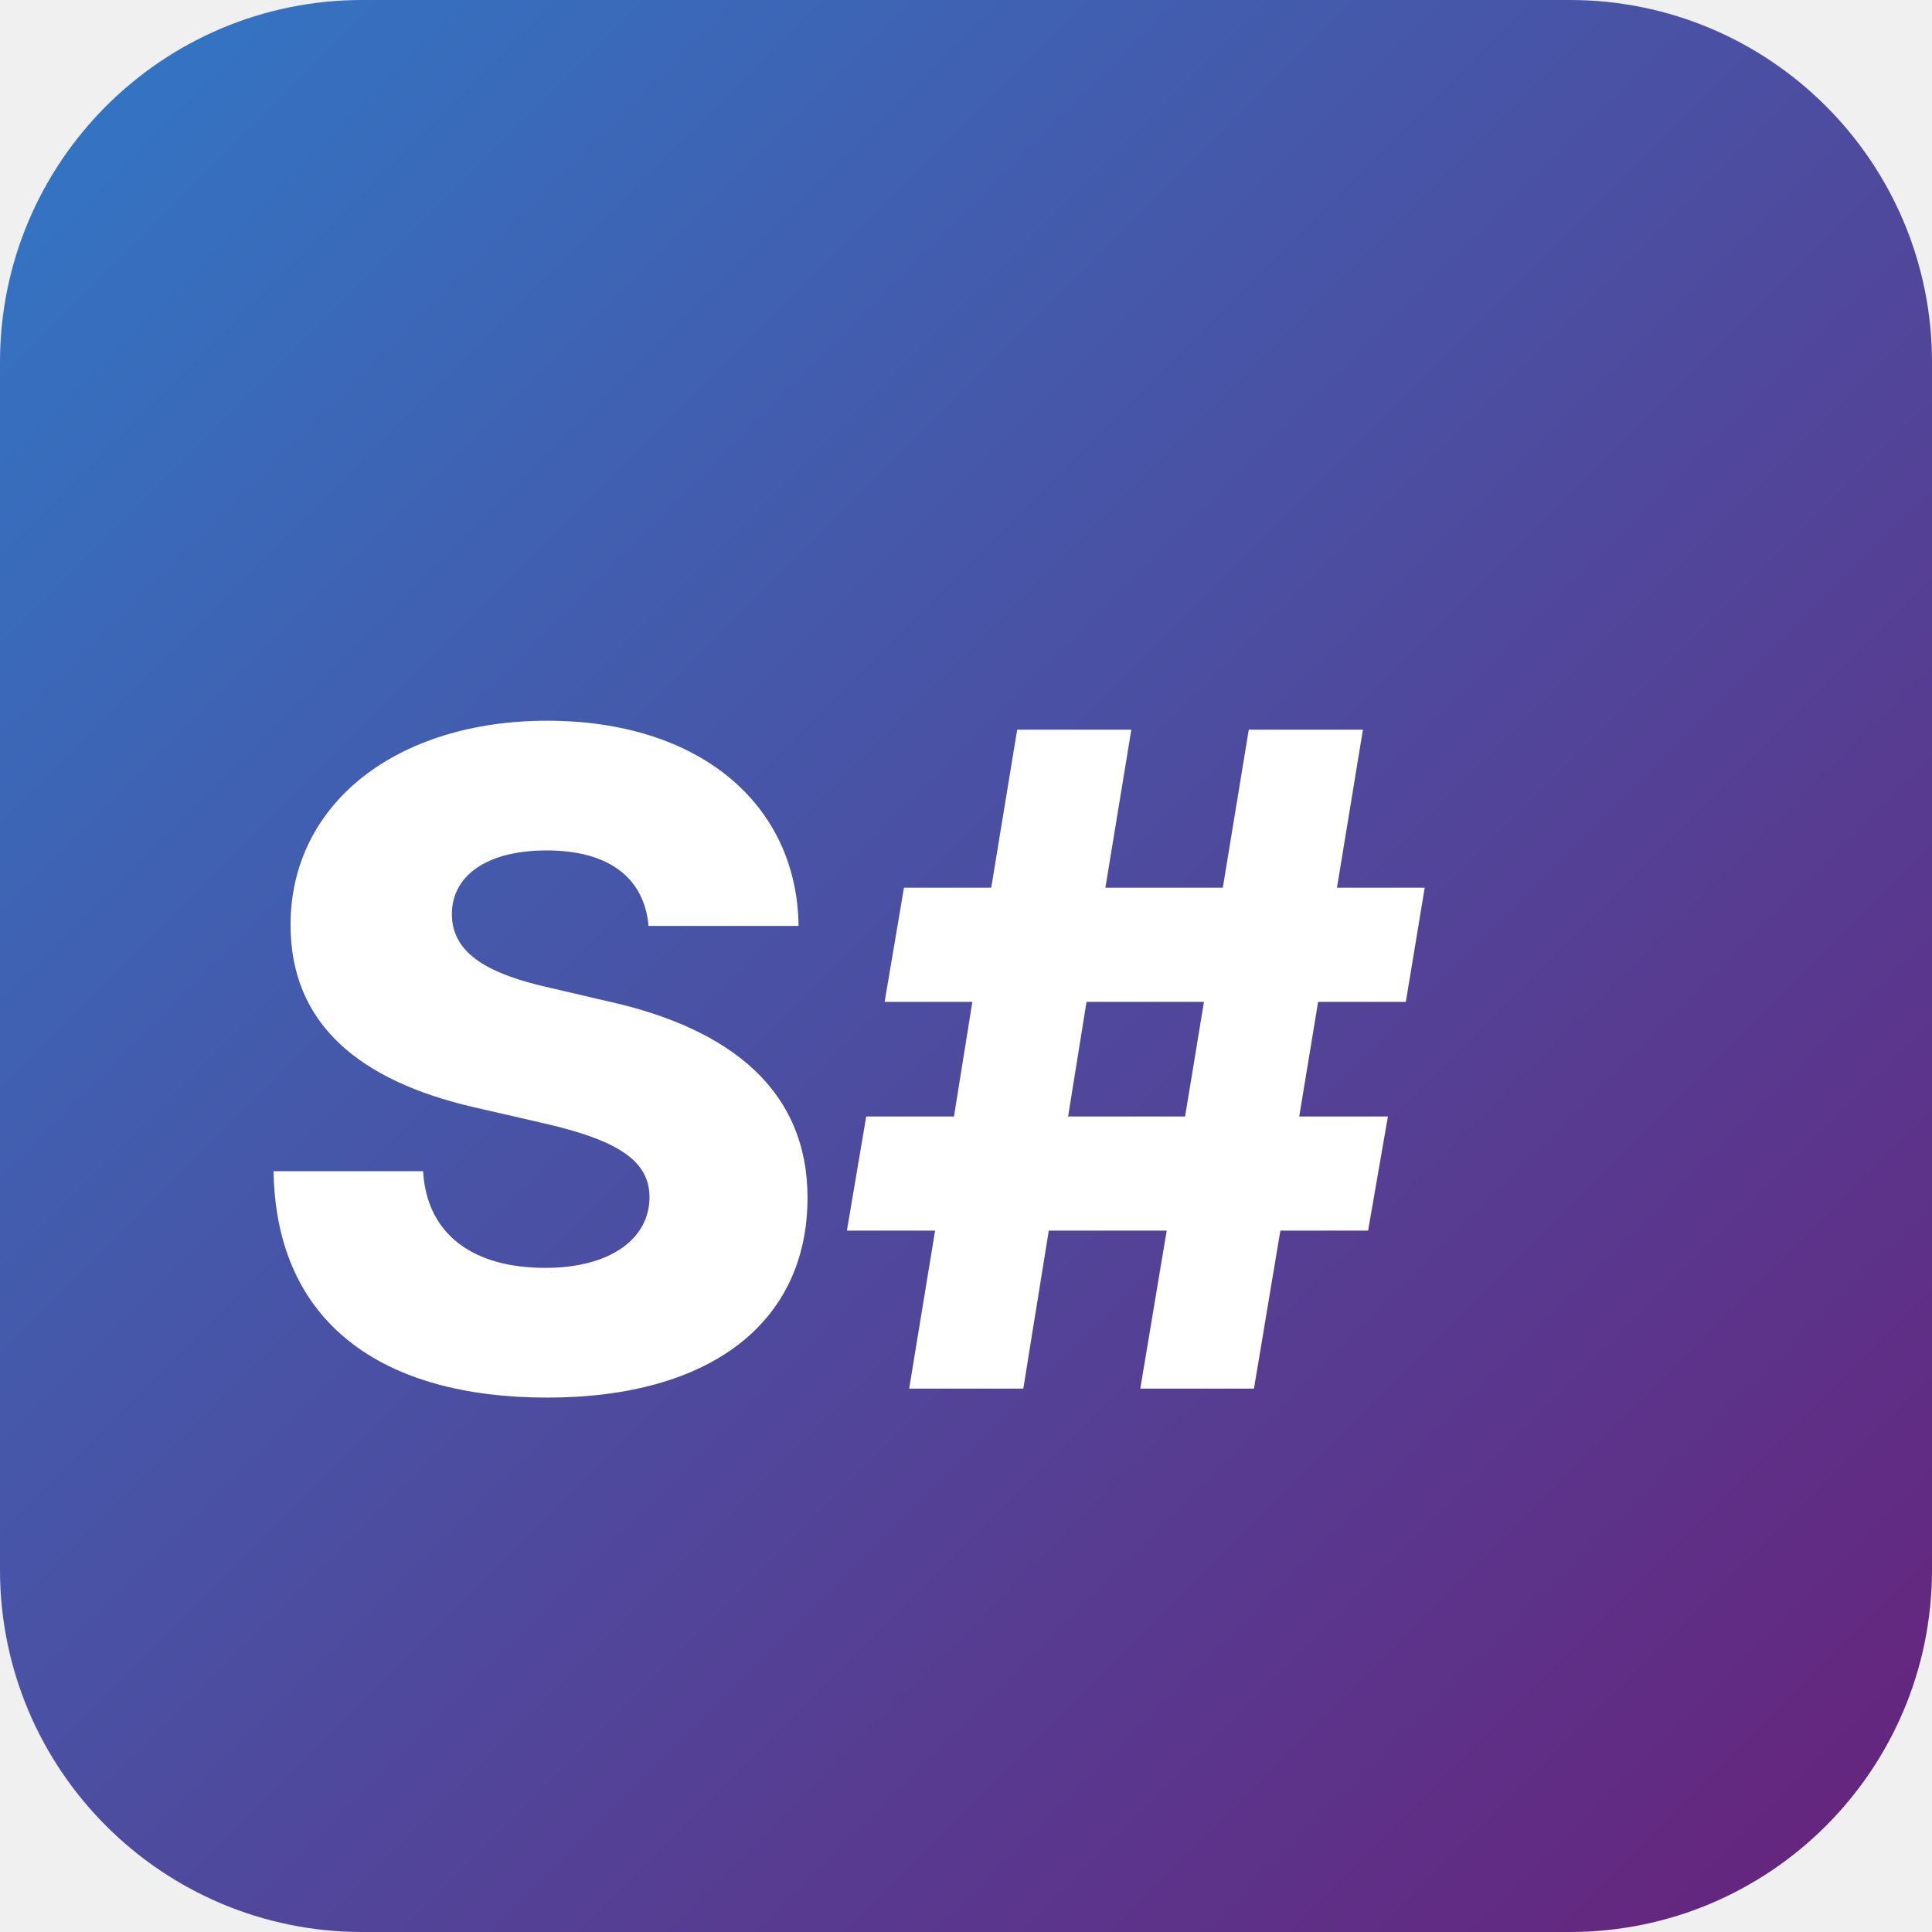
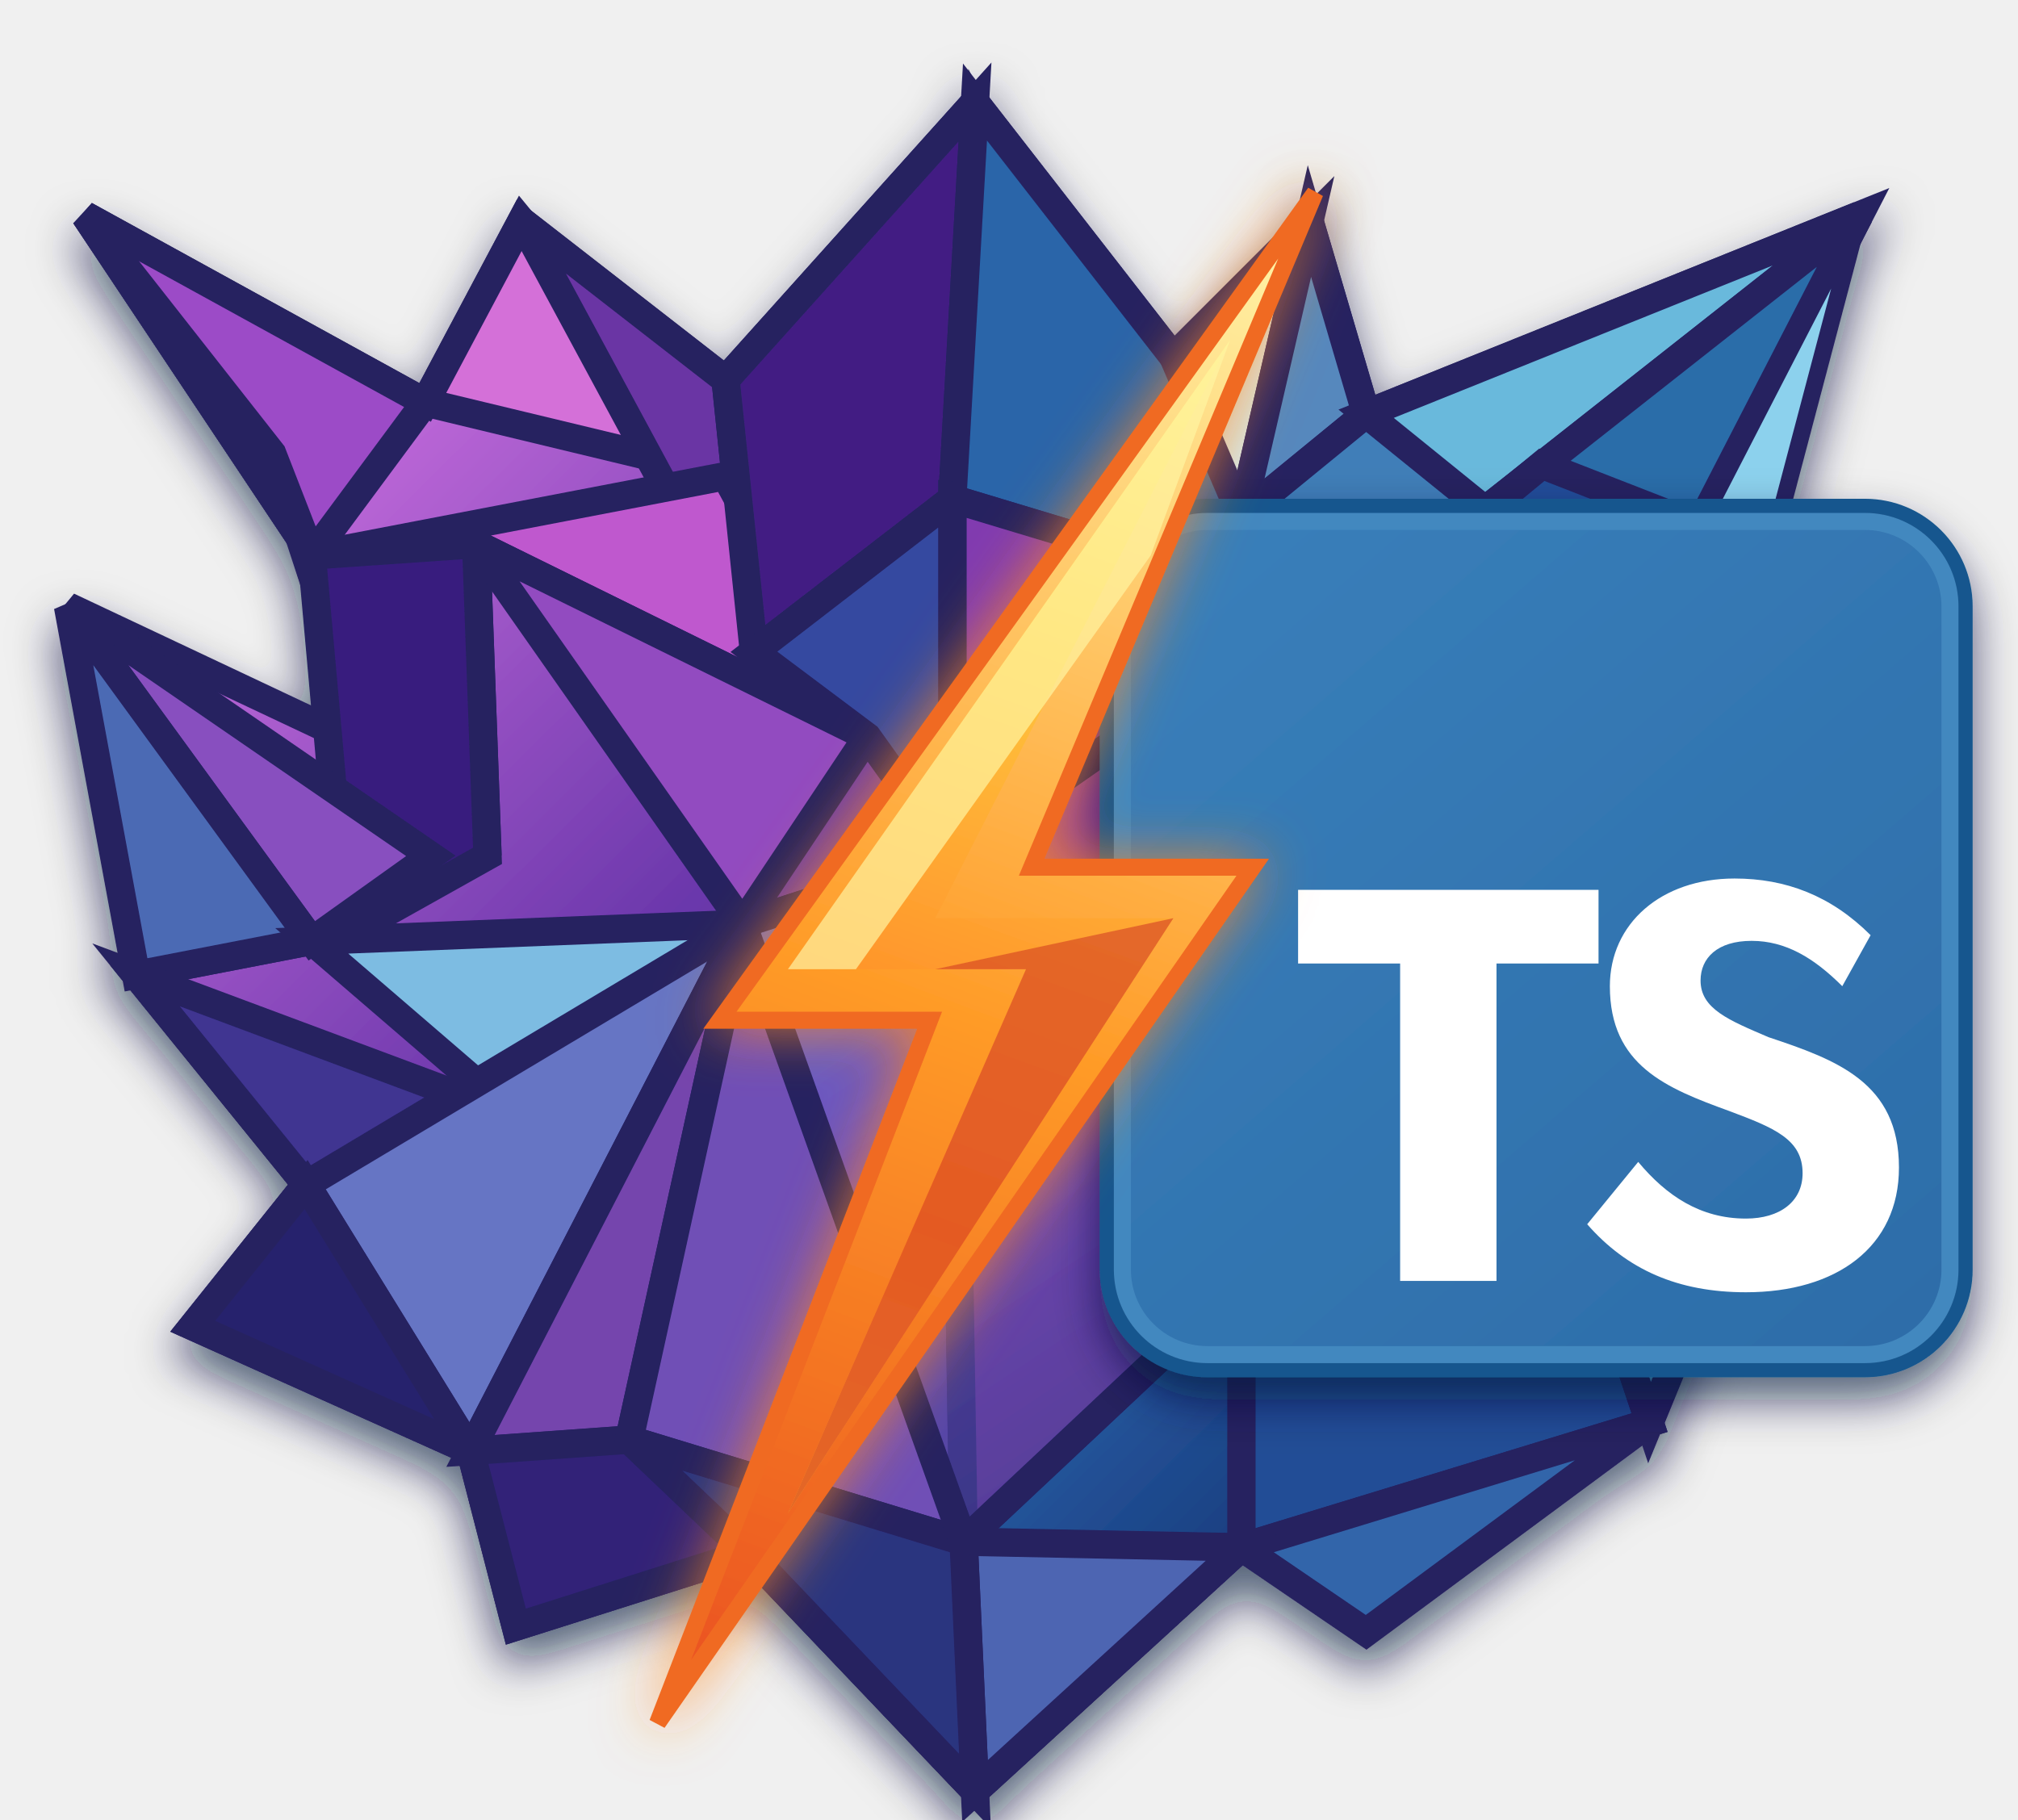
- <svg xmlns="http://www.w3.org/2000/svg" viewBox="0 0 64 64" fill="none">
+ <svg xmlns="http://www.w3.org/2000/svg" viewBox="0 0 356 321" role="img" aria-labelledby="title desc">
  <defs>
-     <linearGradient id="bg" x1="0" y1="0" x2="64" y2="64" gradientUnits="userSpaceOnUse">
-       <stop offset="0%" stop-color="#3178c6" />
-       <stop offset="100%" stop-color="#68217a" />
+     <linearGradient id="crystal" x1="51" y1="48" x2="286" y2="285" gradientUnits="userSpaceOnUse">
+       <stop stop-color="#d777e6" />
+       <stop offset=".38" stop-color="#6c38ac" />
+       <stop offset=".72" stop-color="#23569c" />
+       <stop offset="1" stop-color="#111c58" />
    </linearGradient>
+     <linearGradient id="ice" x1="93" y1="17" x2="273" y2="287" gradientUnits="userSpaceOnUse">
+       <stop stop-color="#d6edff" />
+       <stop offset=".25" stop-color="#5bb5df" />
+       <stop offset=".58" stop-color="#6d50c0" />
+       <stop offset="1" stop-color="#172b69" />
+     </linearGradient>
+     <linearGradient id="badge" x1="210" y1="91" x2="335" y2="236" gradientUnits="userSpaceOnUse">
+       <stop stop-color="#397fba" />
+       <stop offset="1" stop-color="#2d6da9" />
+     </linearGradient>
+     <linearGradient id="bolt" x1="217" y1="44" x2="127" y2="293" gradientUnits="userSpaceOnUse">
+       <stop stop-color="#fff7a1" />
+       <stop offset=".28" stop-color="#ffc83f" />
+       <stop offset=".68" stop-color="#ff7920" />
+       <stop offset="1" stop-color="#ffbd34" />
+     </linearGradient>
+     <linearGradient id="boltEdge" x1="218" y1="42" x2="120" y2="304" gradientUnits="userSpaceOnUse">
+       <stop stop-color="#fff1a4" />
+       <stop offset=".52" stop-color="#ff9b27" />
+       <stop offset="1" stop-color="#e94e20" />
+     </linearGradient>
+     <filter id="shadow" x="-25%" y="-25%" width="150%" height="160%">
+       <feDropShadow dx="0" dy="4" stdDeviation="4" flood-color="#071239" flood-opacity=".65" />
+     </filter>
+     <filter id="glow" x="-40%" y="-30%" width="180%" height="170%">
+       <feDropShadow dx="0" dy="0" stdDeviation="5" flood-color="#ff8b26" flood-opacity=".8" />
+     </filter>
  </defs>
-   <rect width="64" height="64" rx="12" fill="url(#bg)" />
-   <text x="8" y="46" font-family="system-ui, -apple-system, sans-serif" font-weight="800" font-size="30" fill="white">S#</text>
+   <g stroke="#252161" stroke-width="5" stroke-linejoin="miter" filter="url(#shadow)">
+     <path fill="url(#crystal)" d="M15 38 75 71 92 39 128 67 172 18 207 63 231 39 241 73 328 38 294 104 331 105 278 148 316 190 273 197 291 251 219 273 172 316 132 274 91 287 83 256 34 234 54 209 24 172 55 166 12 107 65 132 48 80Z" />
+     <path fill="#9c4bc7" d="M15 38 75 71 55 98Z" />
+     <path fill="#4d2388" d="M15 38 55 98 48 80Z" />
+     <path fill="#d46fd8" d="m75 71 17-32 37 45Z" />
+     <path fill="#6b35a4" d="m92 39 36 28 5 48Z" />
+     <path fill="#bf59ce" d="m55 98 73-14 25 46-69-34 2 55Z" />
+     <path fill="#391e7e" d="m55 98 29-2 2 55-25 14Z" />
+     <path fill="#924bc0" d="m84 96 69 34-22 33Z" />
+     <path fill="#431f83" d="m128 67 44-49-4 70-35 27Z" />
+     <path fill="#c8e8ff" stroke-width="3" d="m172 18 16 33-20 37Z" />
+     <path fill="#4d7db7" d="m188 51 19 12-39 25Z" />
+     <path fill="#2965a9" d="m172 18 35 45 24 44-63-19Z" />
+     <path fill="#813ab0" d="m168 88 63 19-63 44Z" />
+     <path fill="#354aa0" d="m133 115 35-27v63l-15-21Z" />
+     <path fill="#d5ebec" d="m207 63 24-24-12 52Z" />
+     <path fill="#5688bd" d="m219 91 12-52 10 34Z" />
+     <path fill="#3f7eb8" d="m219 91 22-18 31 9-51 42Z" />
+     <path fill="#69b9dc" d="m241 73 87-35-66 52Z" />
+     <path fill="#2c6da9" d="m262 90 66-52-34 66Z" />
+     <path fill="#8cd1ed" stroke-width="3" d="m294 104 34-66-14 53Z" />
+     <path fill="#244e98" d="m221 124 51-42 59 23-69 34Z" />
+     <path fill="#8850bf" d="m12 107 64 44-21 15Z" />
+     <path fill="#4c6bb4" d="m12 107 43 59-31 6Z" />
+     <path fill="#7dbce2" d="m55 166 76-3-40 34Z" />
+     <path fill="#3f3491" d="m24 172 67 25-37 12Z" />
+     <path fill="#6674c4" d="m54 209 77-46-48 93Z" />
+     <path fill="#25216d" d="m54 209 29 47-49-22Z" />
+     <path fill="#7445ad" d="m83 256 48-93-20 91Z" />
+     <path fill="#312278" d="m83 256 28-2 21 20-41 13Z" />
+     <path fill="#7050b6" d="m131 163 37-12 2 121-59-18Z" />
+     <path fill="#8b3da6" d="m168 151 63-44-12 119-49 46Z" />
+     <path fill="#32499d" d="m219 226 59-78 38 42-43 7Z" />
+     <path fill="#234e96" d="m219 226 54-29 18 54-72 22Z" />
+     <path fill="#55a6d1" d="m273 197 43-7-25 61Z" />
+     <path fill="#3265aa" d="m219 273 72-22-50 37Z" />
+     <path fill="#4e65b2" d="m170 272 49 1-47 43Z" />
+     <path fill="#2c347f" d="m111 254 59 18 2 44-40-42Z" />
+     <path fill="url(#ice)" fill-opacity=".72" d="m131 163 37-12 51 75-49 46Z" />
+   </g>
+   <g filter="url(#shadow)">
+     <rect x="194" y="88" width="154" height="155" rx="19" fill="#19578e" />
+     <rect x="198" y="92" width="146" height="147" rx="15" fill="url(#badge)" stroke="#4388bf" stroke-width="3" />
+     <path fill="#fff" d="M229 157h53v13h-18v56h-17v-56h-18zm101 8c-7-7-15-10-24-10-13 0-22 8-22 19 0 14 10 18 21 22 8 3 13 5 13 11 0 5-4 8-10 8-8 0-14-4-19-10l-9 11c7 8 16 12 28 12 16 0 27-8 27-22 0-15-11-19-23-23-7-3-12-5-12-10 0-4 3-7 9-7 6 0 11 3 16 8z" />
+   </g>
+   <g filter="url(#glow)" stroke-linejoin="miter">
+     <path fill="url(#boltEdge)" stroke="#f06a22" stroke-width="3" d="m232 34-105 146h37l-48 124 105-151h-39z" />
+     <path fill="url(#bolt)" d="m217 60-78 111h42l-42 96 68-105h-42z" />
+     <path fill="#fff6a1" fill-opacity=".7" d="m217 60-78 111h12l52-73z" />
+     <path fill="#d94d25" fill-opacity=".7" d="m181 171-42 96 68-105-42 9z" />
+   </g>
</svg>
